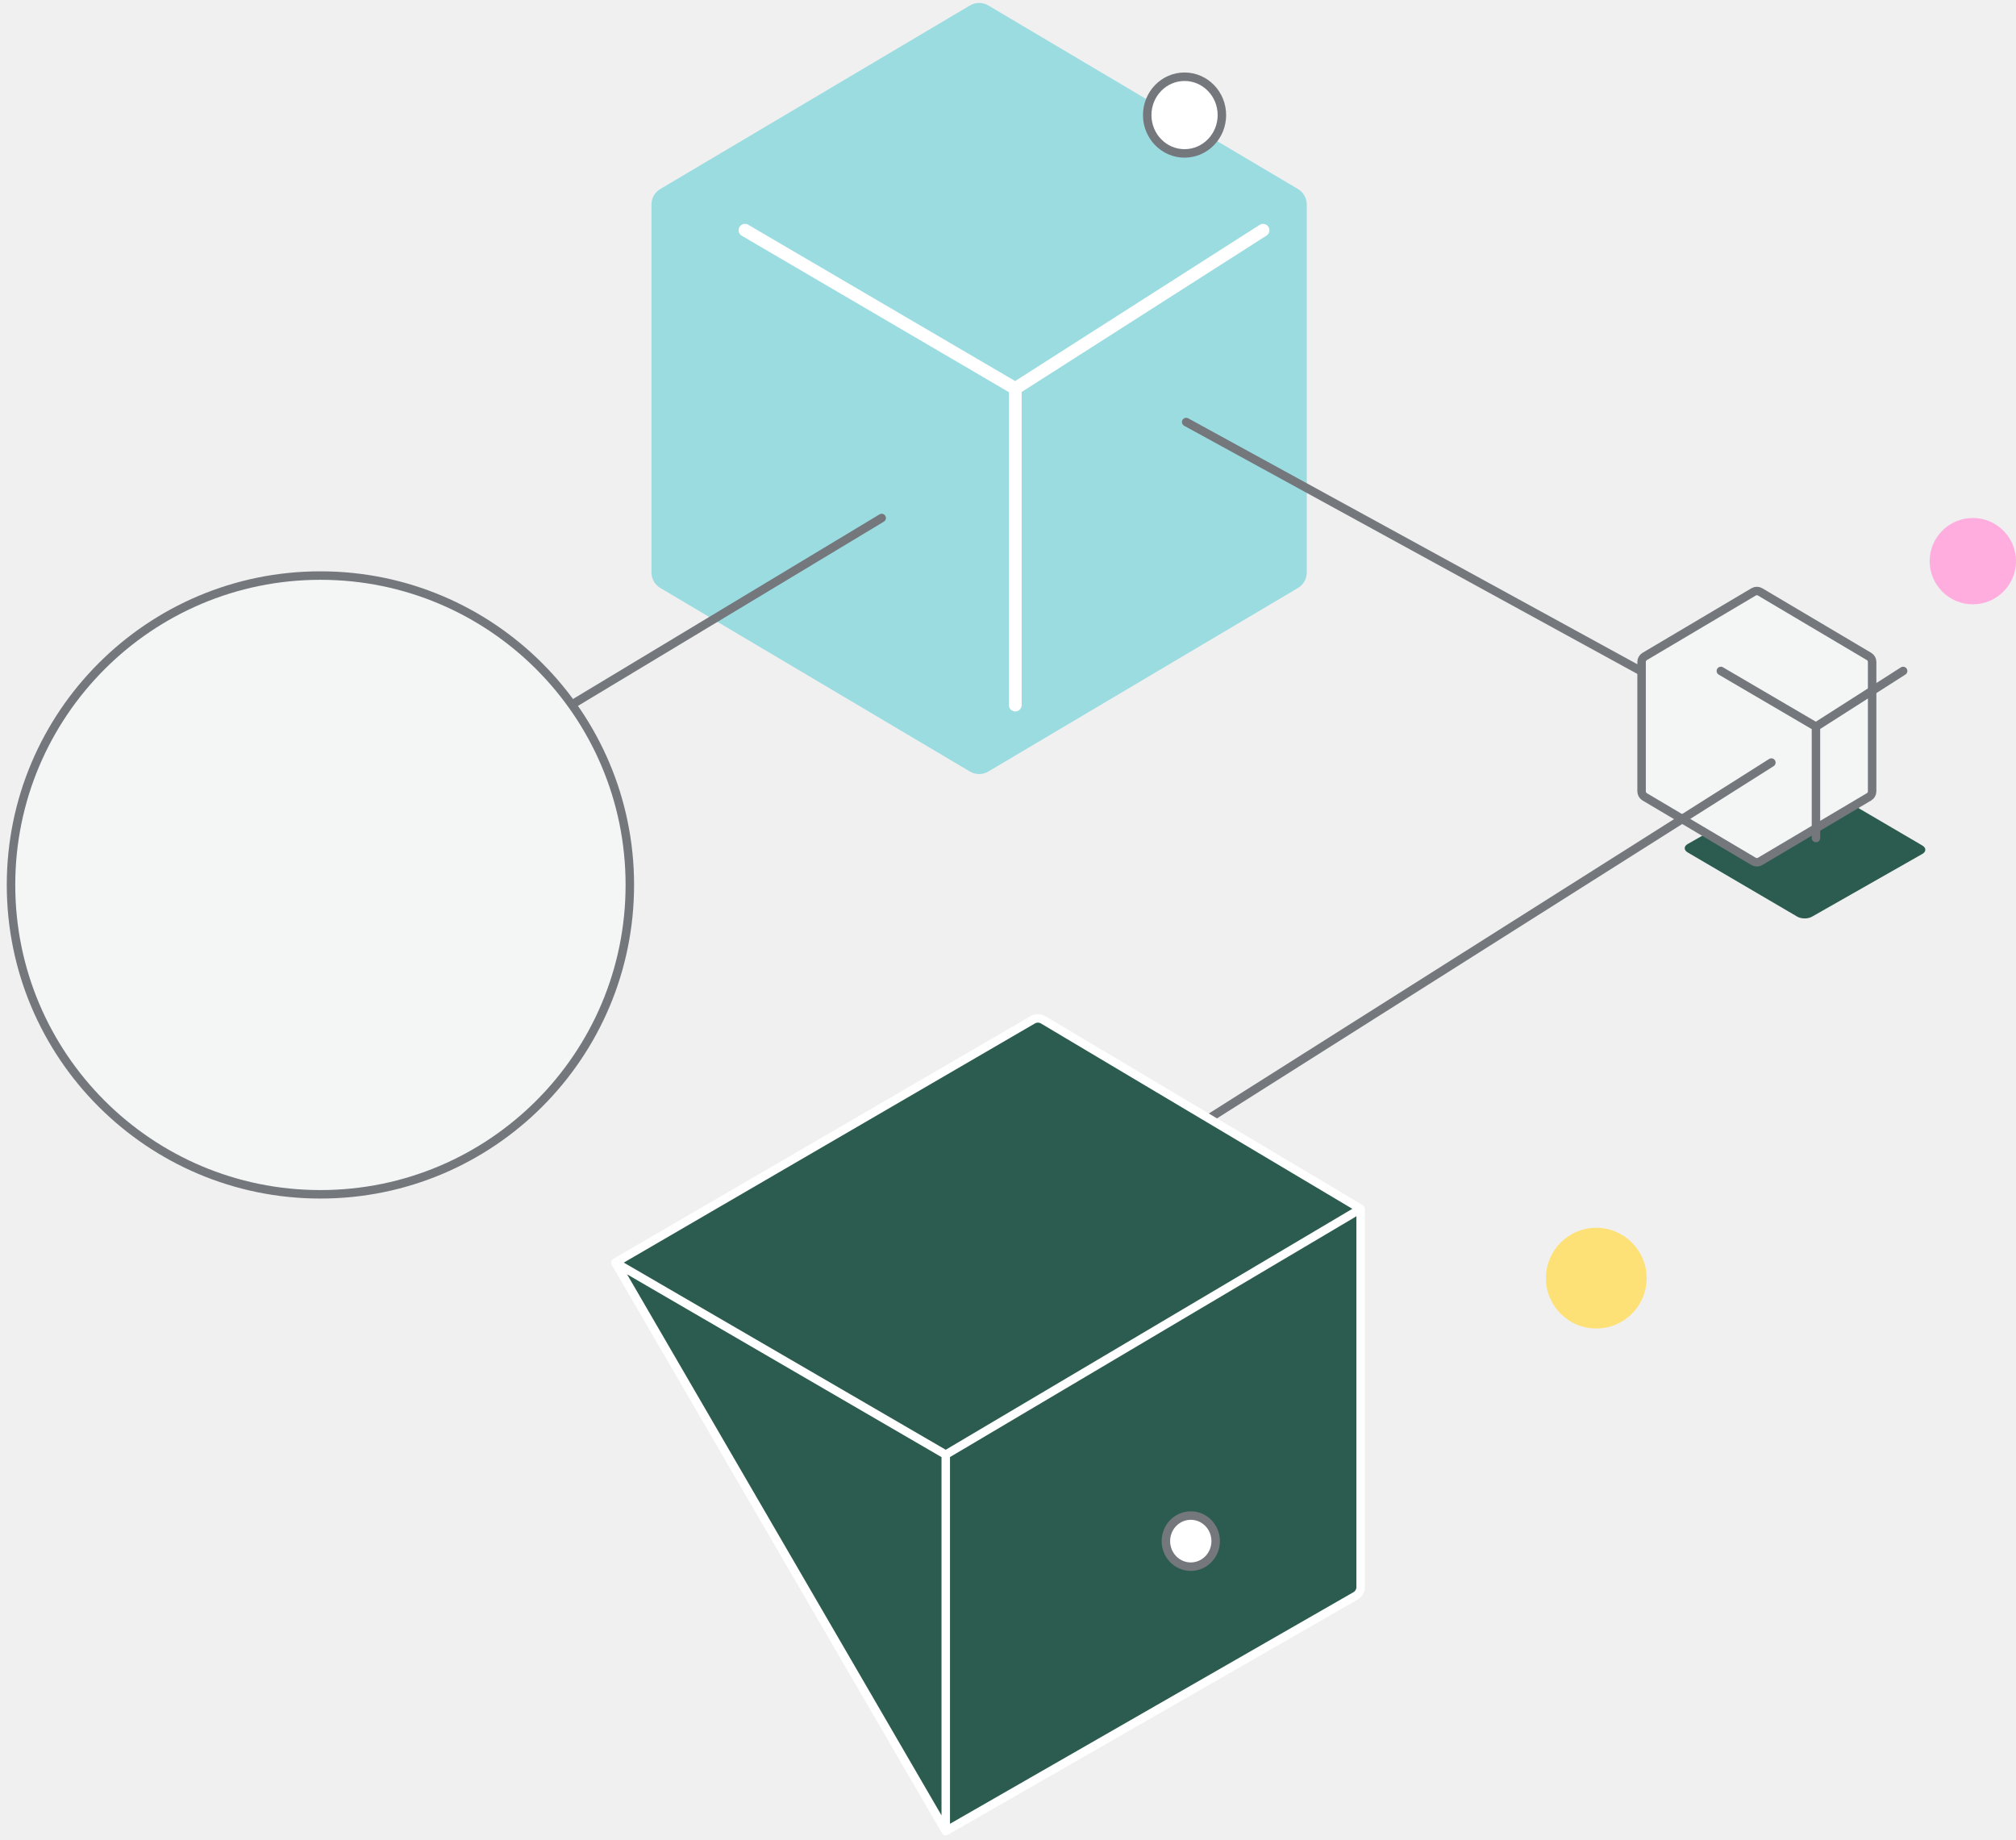
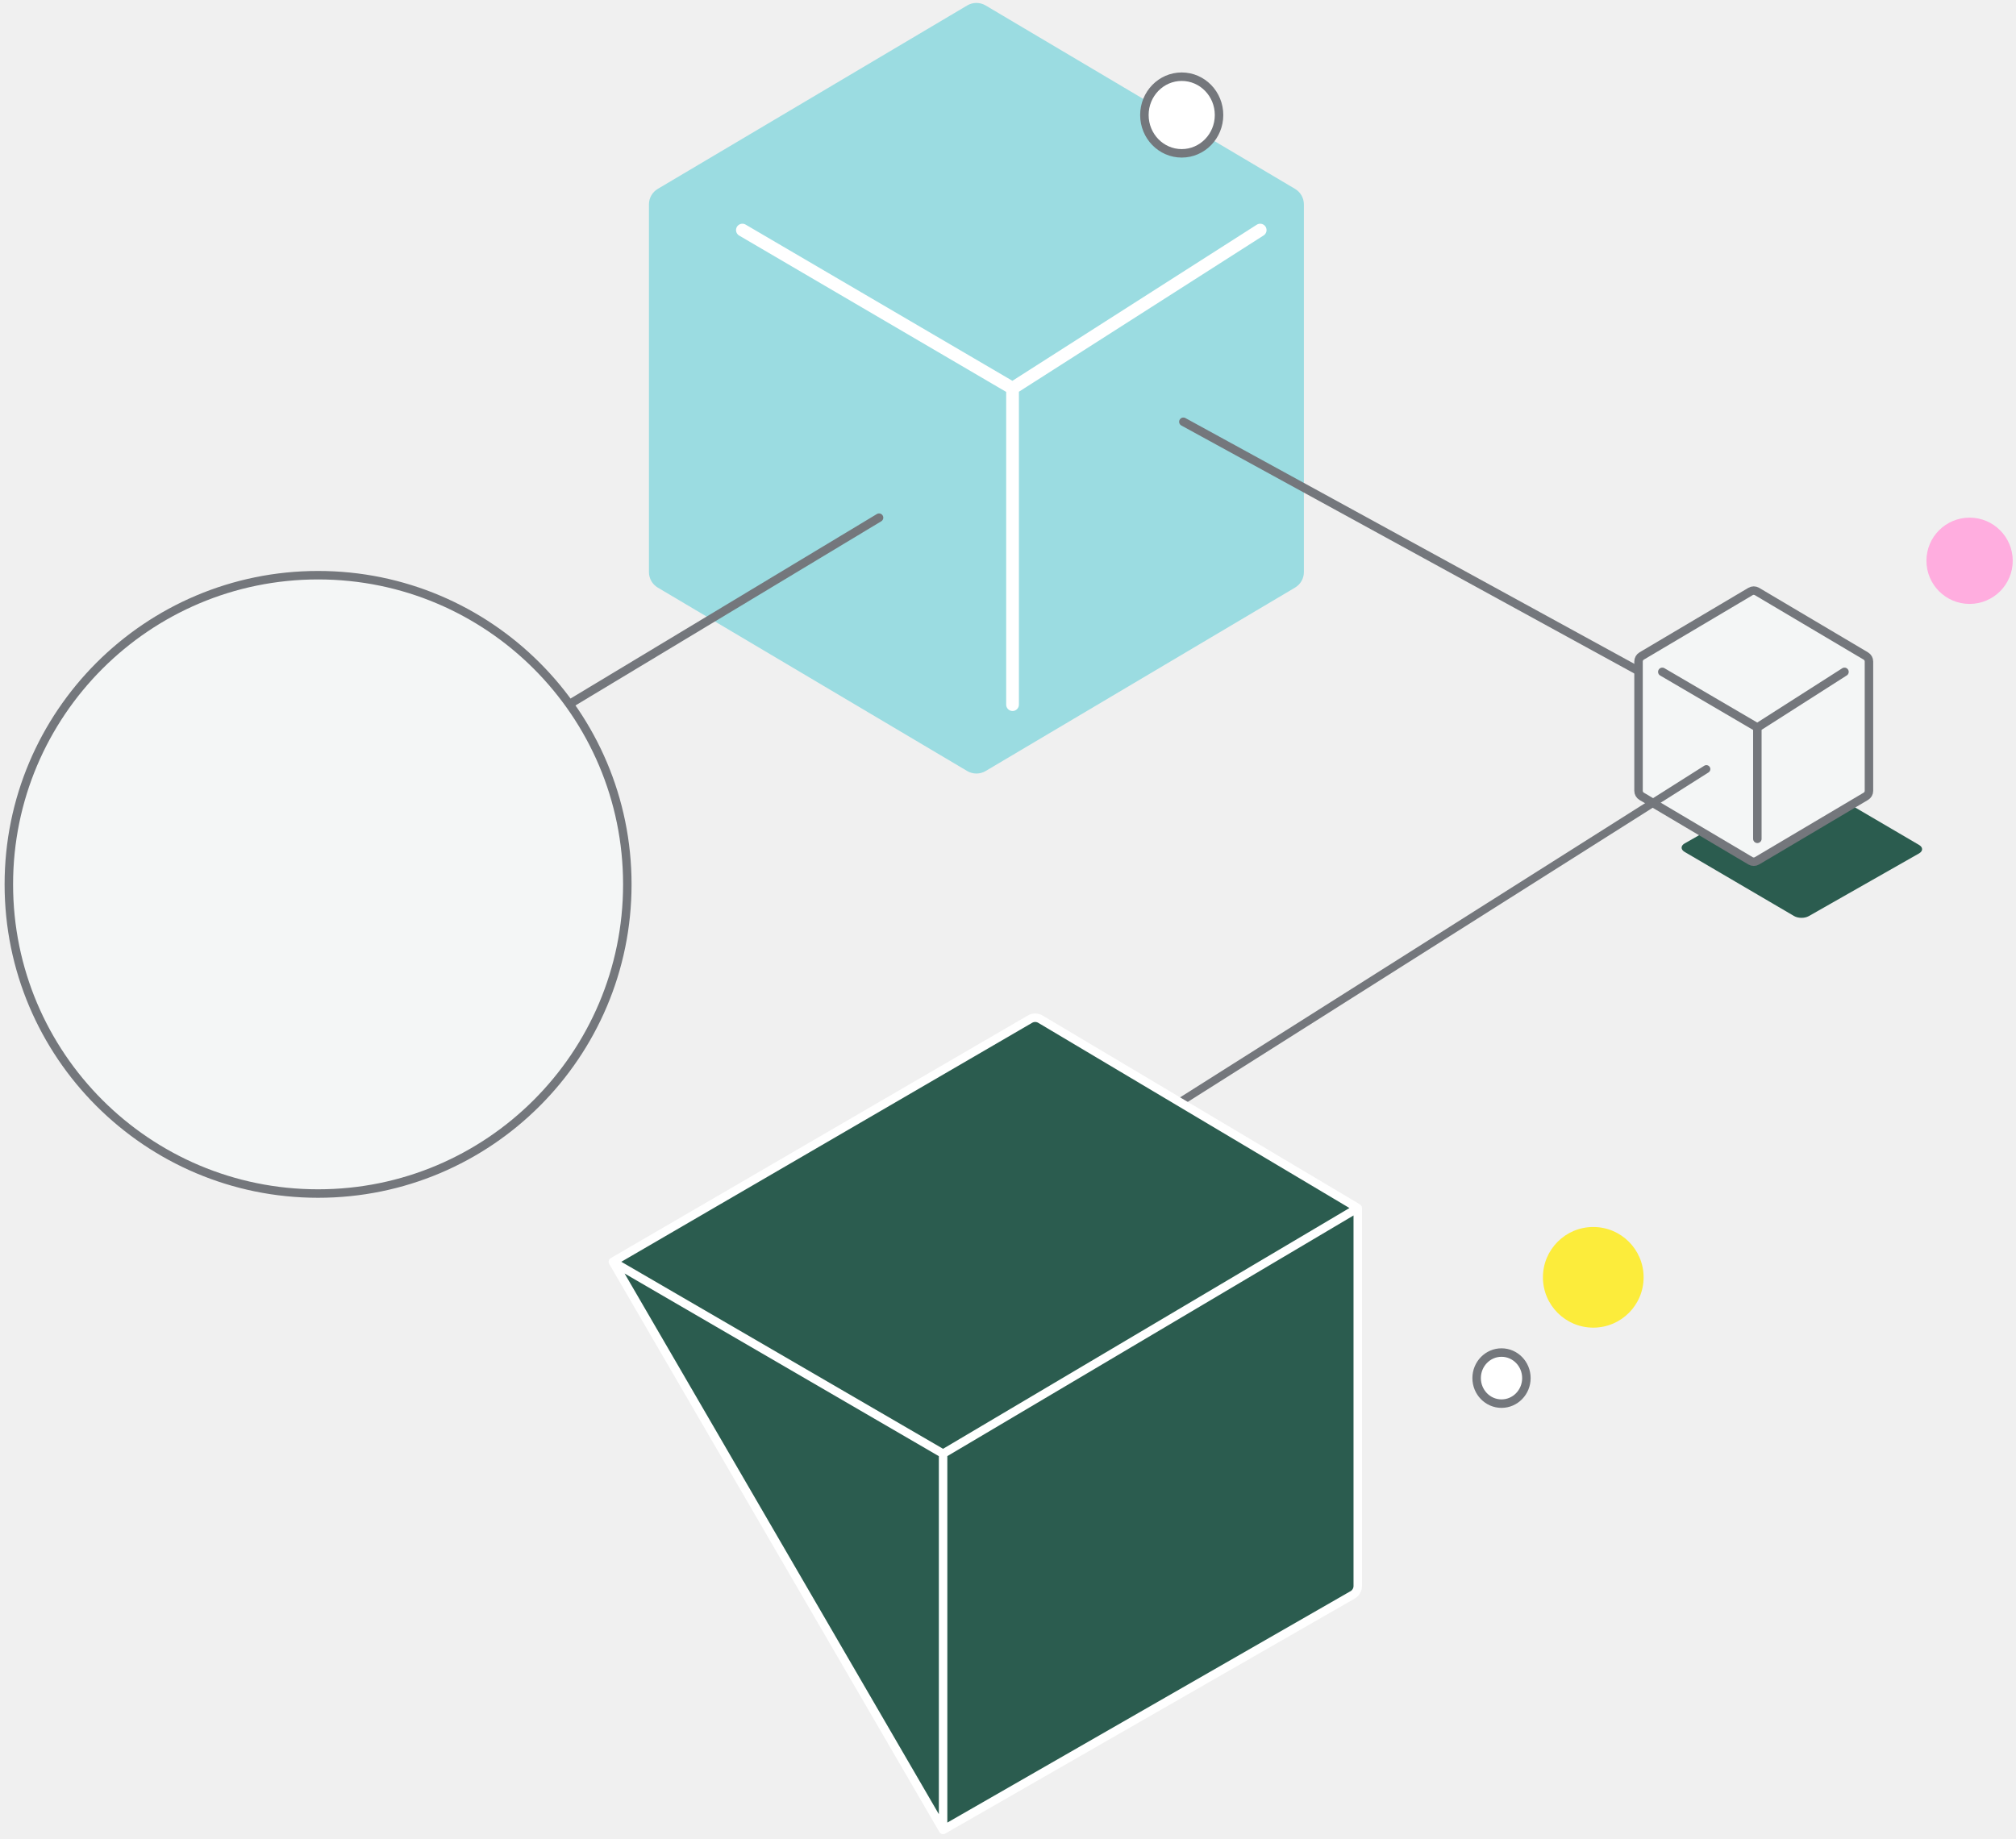
- <svg xmlns="http://www.w3.org/2000/svg" width="183" height="167" viewBox="0 0 183 167" fill="none">
-   <path d="M88.041 0.497C88.558 0.19 89.2 0.19 89.716 0.497L117.817 17.157C118.315 17.453 118.621 17.99 118.621 18.57V51.968C118.621 52.547 118.315 53.084 117.817 53.38L89.716 70.041C89.2 70.347 88.558 70.347 88.041 70.041L59.941 53.38C59.442 53.084 59.136 52.547 59.136 51.968V18.57C59.136 17.99 59.442 17.453 59.941 17.157L88.041 0.497Z" fill="#9BDCE1" />
-   <path d="M92.161 64.01L92.161 35.271M92.161 35.271L114.652 20.902M92.161 35.271L67.625 20.902" stroke="white" stroke-width="1.156" stroke-linecap="round" stroke-linejoin="round" />
-   <path d="M27.996 78.373L80.034 47.027" stroke="#74777C" stroke-width="0.77" stroke-linecap="round" />
-   <path d="M107.674 38.315L162.535 68.359" stroke="#74777C" stroke-width="0.77" stroke-linecap="round" />
-   <path d="M29.086 108.424C44.597 108.424 57.172 95.852 57.172 80.338C57.172 64.829 44.597 52.252 29.086 52.252C13.575 52.252 1 64.832 1 80.338C1 95.852 13.575 108.424 29.086 108.424Z" fill="#F4F6F6" stroke="#74777C" stroke-width="0.77" stroke-linecap="round" stroke-linejoin="round" />
-   <circle cx="144.9" cy="116.036" r="4.572" fill="#FEE176" />
-   <rect width="13.063" height="13.063" rx="0.77" transform="matrix(0.862738 0.505651 -0.869276 0.494328 163.891 70.5416)" fill="#2B5C4F" />
-   <path d="M159.182 53.734C159.364 53.626 159.59 53.626 159.772 53.734L169.658 59.595C169.833 59.699 169.941 59.888 169.941 60.092V71.842C169.941 72.046 169.833 72.235 169.658 72.339L159.772 78.201C159.59 78.308 159.364 78.308 159.182 78.201L149.296 72.339C149.121 72.235 149.013 72.046 149.013 71.842V60.092C149.013 59.888 149.121 59.699 149.296 59.595L159.182 53.734Z" fill="#F4F6F6" stroke="#74777C" stroke-width="0.77" stroke-linecap="round" stroke-linejoin="round" />
-   <path d="M164.841 76.08L164.841 65.969M164.841 65.969L172.754 60.913M164.841 65.969L156.209 60.913" stroke="#74777C" stroke-width="0.77" stroke-linecap="round" stroke-linejoin="round" />
-   <path d="M105.062 104.497L160.794 69.229" stroke="#74777C" stroke-width="0.77" stroke-linecap="round" />
-   <path d="M94.687 92.584L123.511 109.742V144.078C123.511 144.41 123.334 144.716 123.047 144.881L85.849 166.235L55.859 114.624L93.748 92.58C94.038 92.411 94.398 92.412 94.687 92.584Z" fill="#2B5C4F" />
-   <path d="M55.859 114.624L85.849 132.06M55.859 114.624L93.748 92.58C94.038 92.411 94.398 92.412 94.687 92.584L123.511 109.742M55.859 114.624L85.849 166.235M85.849 132.06L123.511 109.742M85.849 132.06V166.235M123.511 109.742V144.078C123.511 144.41 123.334 144.716 123.047 144.881L85.849 166.235" stroke="white" stroke-width="0.77" stroke-linecap="round" stroke-linejoin="round" />
-   <path d="M107.526 13.928C109.398 13.928 110.916 12.37 110.916 10.447C110.916 8.525 109.398 6.966 107.526 6.966C105.654 6.966 104.137 8.526 104.137 10.447C104.137 12.37 105.654 13.928 107.526 13.928Z" fill="white" stroke="#74777C" stroke-width="0.77" stroke-linecap="round" stroke-linejoin="round" />
-   <path d="M108.092 142.229C109.34 142.229 110.352 141.19 110.352 139.908C110.352 138.627 109.34 137.588 108.092 137.588C106.844 137.588 105.832 138.627 105.832 139.908C105.832 141.19 106.844 142.229 108.092 142.229Z" fill="white" stroke="#74777C" stroke-width="0.77" stroke-linecap="round" stroke-linejoin="round" />
-   <circle cx="179.083" cy="50.943" r="3.919" fill="#FFADDF" />
+ <svg xmlns="http://www.w3.org/2000/svg" width="228" height="208" viewBox="0 0 228 208" fill="none">
+   <path d="M109.385 0.618C110.028 0.237 110.828 0.237 111.471 0.618L146.462 21.365C147.083 21.733 147.464 22.401 147.464 23.124V64.712C147.464 65.433 147.083 66.102 146.462 66.47L111.471 87.217C110.828 87.598 110.028 87.598 109.385 87.217L74.394 66.47C73.772 66.102 73.392 65.433 73.392 64.712V23.124C73.392 22.401 73.772 21.733 74.394 21.365L109.385 0.618Z" fill="#9BDCE1" />
+   <path d="M114.514 79.707L114.514 43.92M114.514 43.92L142.521 26.027M114.514 43.92L83.961 26.027" stroke="white" stroke-width="1.439" stroke-linecap="round" stroke-linejoin="round" />
+   <path d="M34.617 97.591L99.416 58.559" stroke="#74777C" stroke-width="0.959" stroke-linecap="round" />
+   <path d="M133.834 47.711L202.149 85.122" stroke="#74777C" stroke-width="0.959" stroke-linecap="round" />
+   <path d="M35.973 135.013C55.289 135.013 70.947 119.358 70.947 100.04C70.947 80.728 55.289 65.066 35.973 65.066C16.658 65.066 1 80.731 1 100.04C1 119.358 16.658 135.013 35.973 135.013Z" fill="#F4F6F6" stroke="#74777C" stroke-width="0.959" stroke-linecap="round" stroke-linejoin="round" />
+   <circle cx="180.191" cy="144.49" r="5.693" fill="#FCEC3B" />
+   <rect width="16.267" height="16.267" rx="0.959" transform="matrix(0.862738 0.505651 -0.869276 0.494328 203.834 87.8398)" fill="#2B5C4F" />
+   <path d="M197.974 66.909C198.2 66.775 198.481 66.775 198.707 66.909L211.018 74.208C211.236 74.337 211.37 74.573 211.37 74.827V89.458C211.37 89.712 211.236 89.947 211.018 90.077L198.707 97.375C198.481 97.51 198.2 97.51 197.974 97.375L185.663 90.077C185.445 89.947 185.311 89.712 185.311 89.458V74.827C185.311 74.573 185.445 74.337 185.663 74.208L197.974 66.909Z" fill="#F4F6F6" stroke="#74777C" stroke-width="0.959" stroke-linecap="round" stroke-linejoin="round" />
+   <path d="M198.748 94.887L198.748 82.296M198.748 82.296L208.602 76.001M198.748 82.296L187.999 76.001" stroke="#74777C" stroke-width="0.959" stroke-linecap="round" stroke-linejoin="round" />
+   <path d="M128 128.121L192.982 87" stroke="#74777C" stroke-width="0.898" stroke-linecap="round" />
+   <path d="M117.663 115.288L153.556 136.653V179.41C153.556 179.822 153.336 180.204 152.978 180.409L106.659 207L69.314 142.733L116.494 115.282C116.856 115.072 117.304 115.074 117.663 115.288Z" fill="#2B5C4F" />
+   <path d="M69.314 142.733L106.659 164.444M69.314 142.733L116.494 115.282C116.856 115.072 117.304 115.074 117.663 115.288L153.556 136.653M69.314 142.733L106.659 207M106.659 164.444L153.556 136.653M106.659 164.444V207M153.556 136.653V179.41C153.556 179.822 153.336 180.204 152.978 180.409L106.659 207" stroke="white" stroke-width="0.959" stroke-linecap="round" stroke-linejoin="round" />
+   <path d="M133.647 17.345C135.978 17.345 137.868 15.405 137.868 13.01C137.868 10.617 135.978 8.676 133.647 8.676C131.316 8.676 129.426 10.617 129.426 13.01C129.426 15.405 131.316 17.345 133.647 17.345Z" fill="white" stroke="#74777C" stroke-width="0.959" stroke-linecap="round" stroke-linejoin="round" />
+   <path d="M169.814 158.779C171.368 158.779 172.628 157.486 172.628 155.89C172.628 154.294 171.368 153 169.814 153C168.26 153 167 154.294 167 155.89C167 157.486 168.26 158.779 169.814 158.779Z" fill="white" stroke="#74777C" stroke-width="0.959" stroke-linecap="round" stroke-linejoin="round" />
+   <circle cx="222.751" cy="63.435" r="4.88" fill="#FFADDF" />
</svg>
